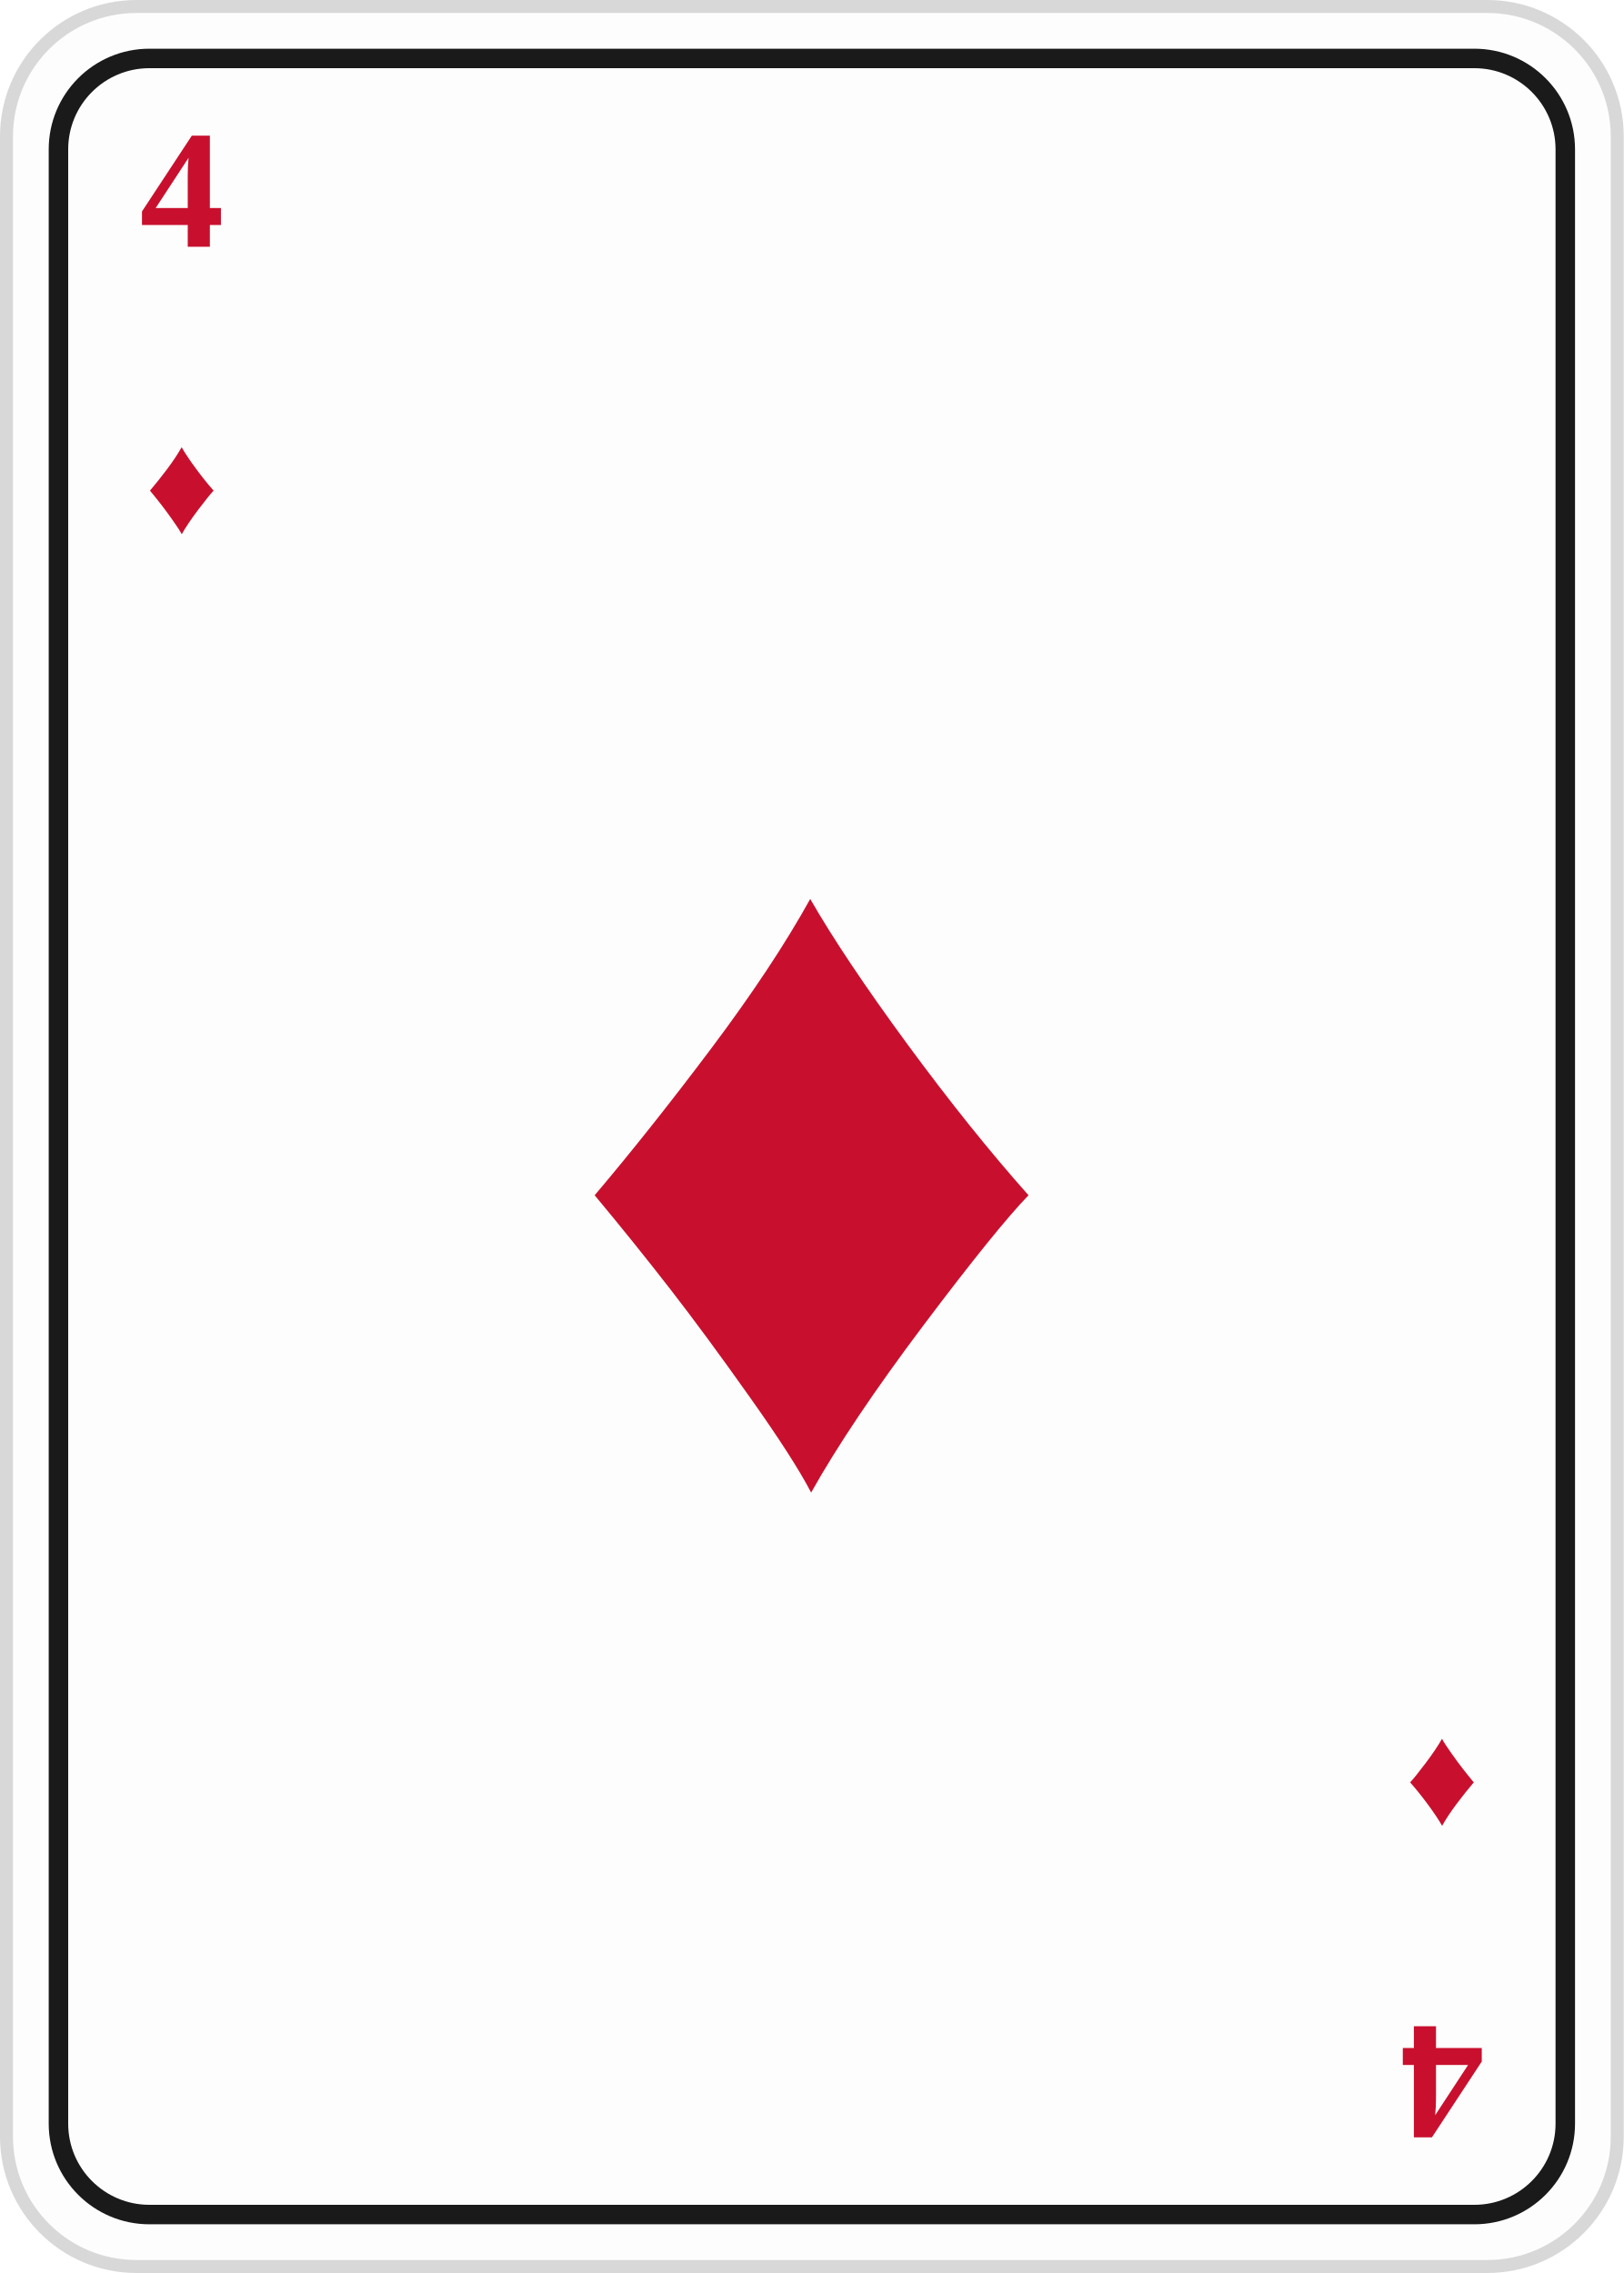
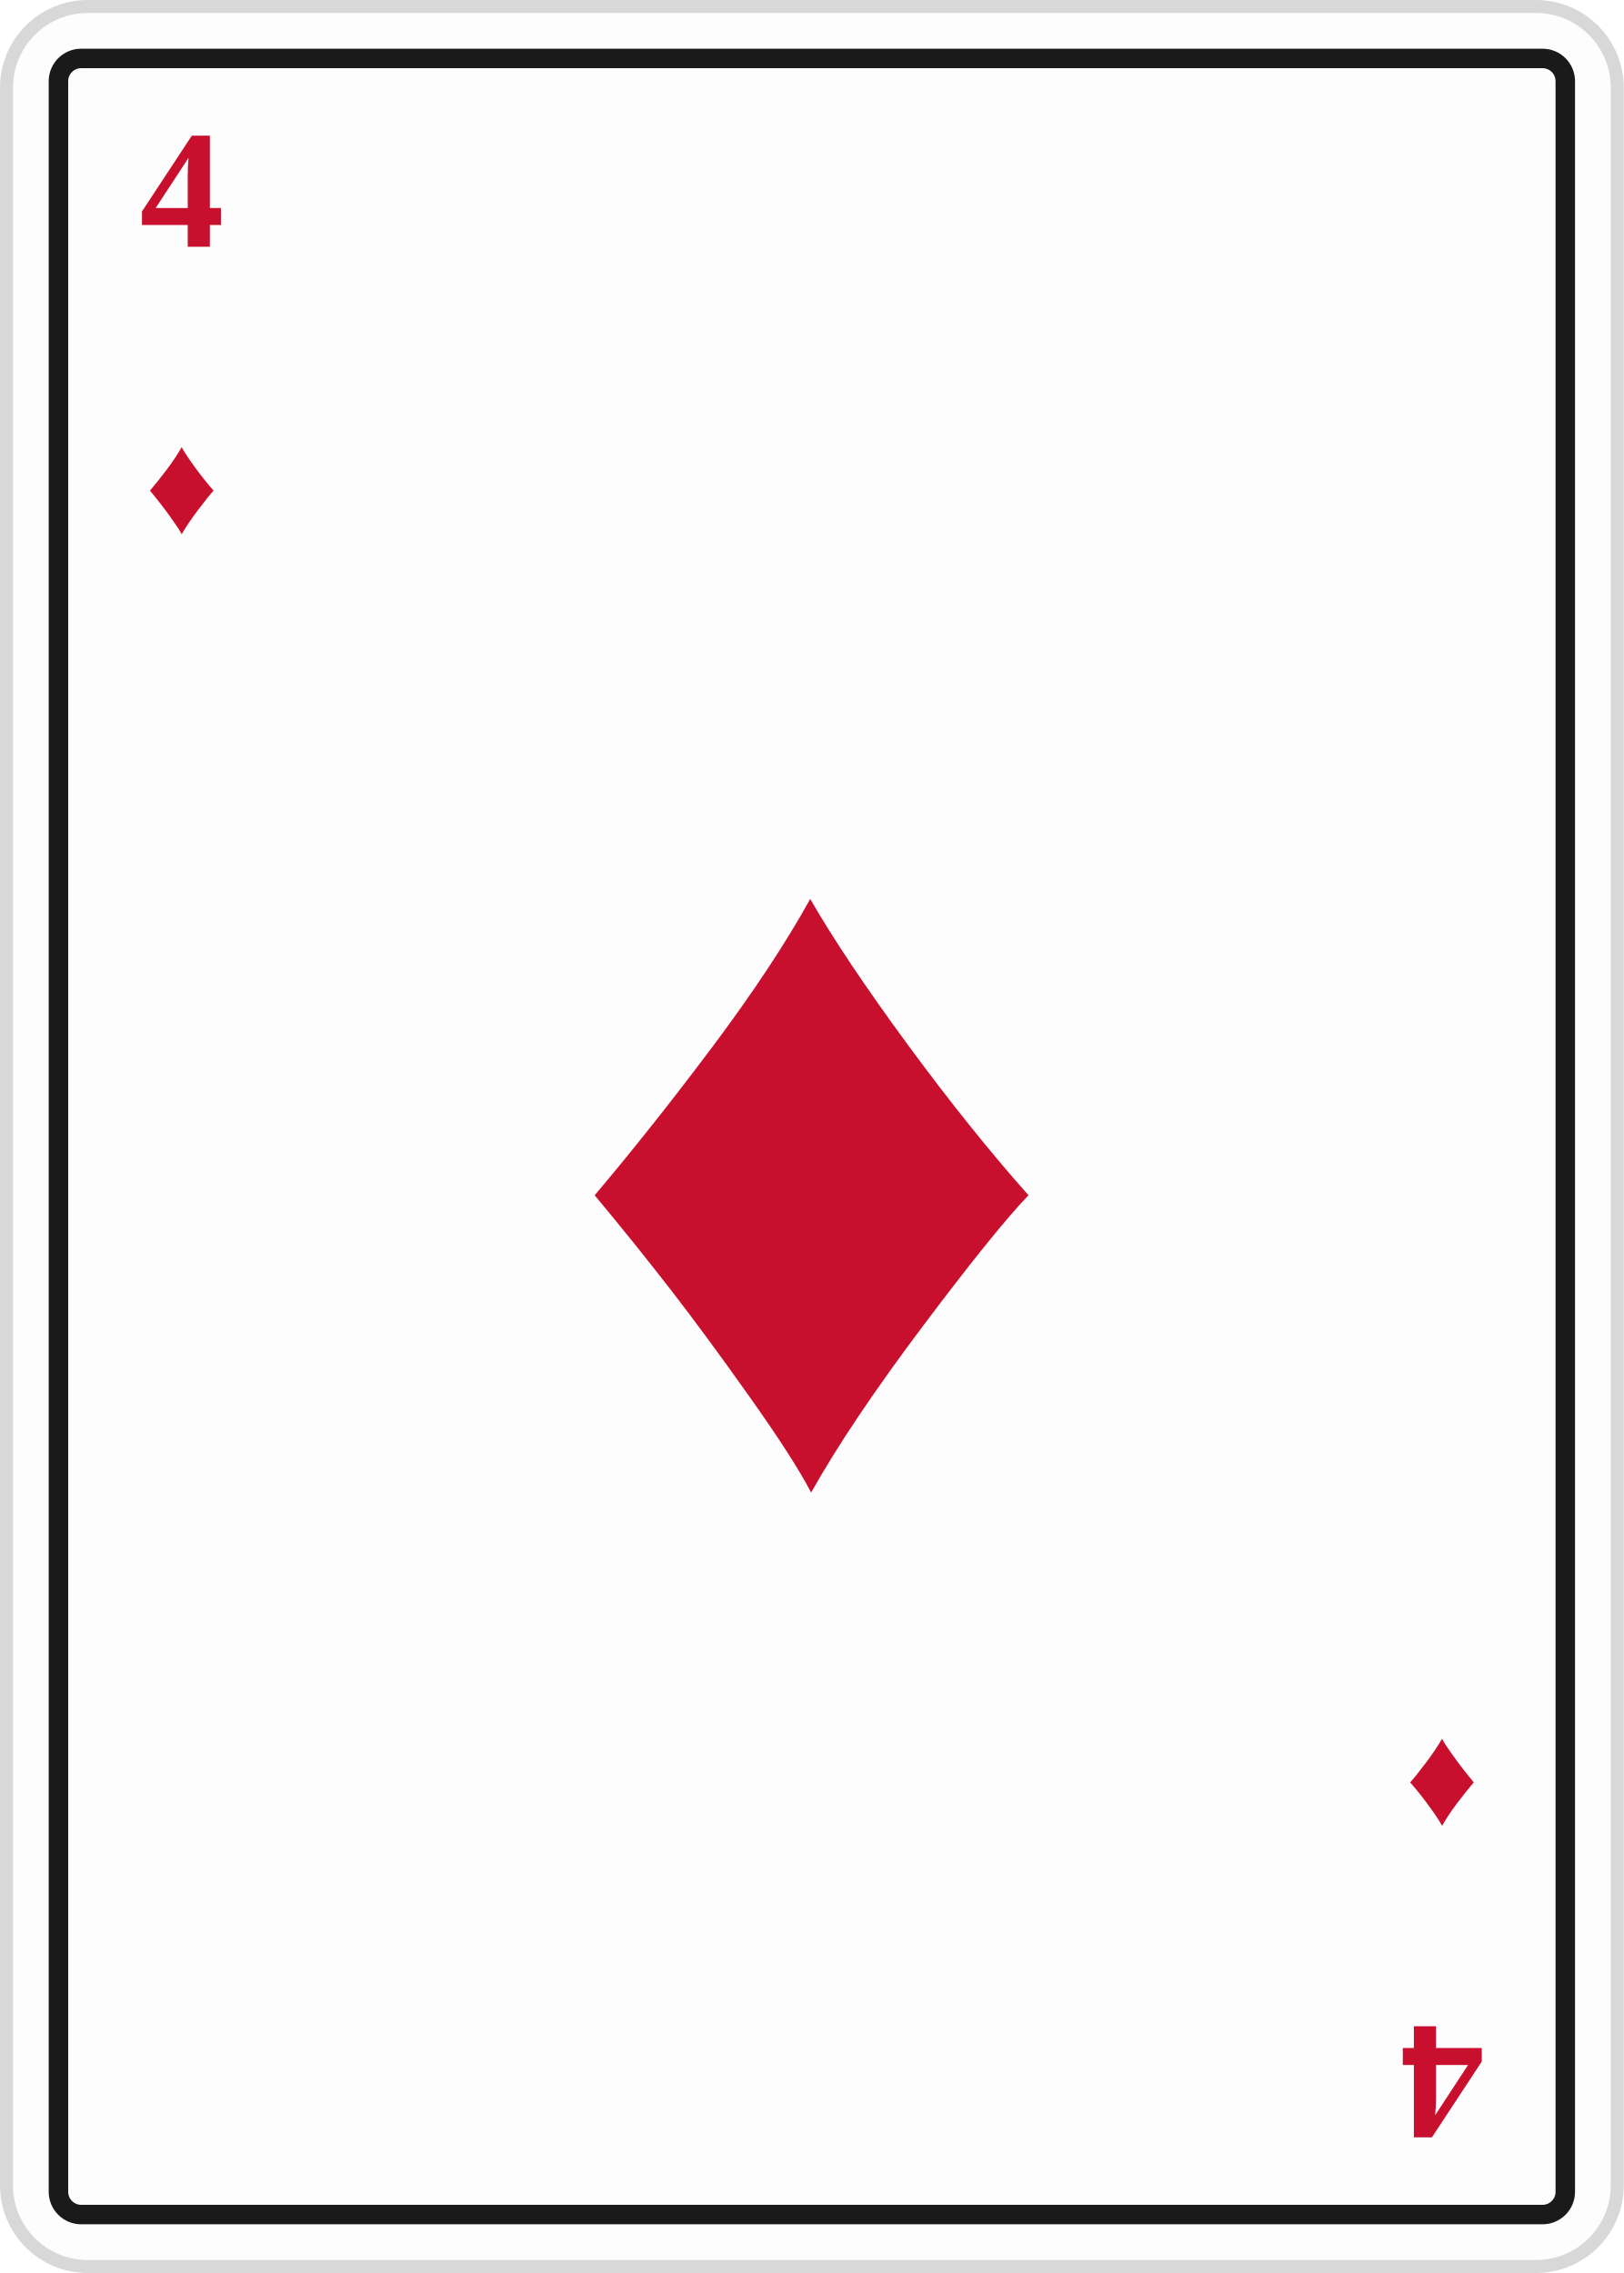
<svg xmlns="http://www.w3.org/2000/svg" viewBox="0 0 250 350">
-   <rect x="1" y="1" width="248" height="348" rx="20" fill="#fdfdfd" stroke="#d8d8d8" stroke-width="2" />
-   <rect x="9" y="9" width="232" height="332" rx="14" fill="none" stroke="#1a1a1a" stroke-width="3" />
+   <rect x="1" y="1" width="248" height="348" rx="12.5" fill="#fdfdfd" stroke="#d8d8d8" stroke-width="2" />
+   <rect x="9" y="9" width="232" height="332" rx="3.5" fill="none" stroke="#1a1a1a" stroke-width="3" />
  <text x="28" y="38" font-size="26" font-weight="bold" fill="#c8102e" font-family="Georgia, 'Times New Roman', serif" text-anchor="middle">4</text>
  <text x="28" y="82" font-size="22" fill="#c8102e" font-family="Georgia, 'Times New Roman', serif" text-anchor="middle">♦</text>
  <g transform="translate(250,350) rotate(180)">
    <text x="28" y="38" font-size="26" font-weight="bold" fill="#c8102e" font-family="Georgia, 'Times New Roman', serif" text-anchor="middle">4</text>
    <text x="28" y="82" font-size="22" fill="#c8102e" font-family="Georgia, 'Times New Roman', serif" text-anchor="middle">♦</text>
  </g>
  <text x="125.0" y="228.0" font-size="150" fill="#c8102e" font-family="Georgia, 'Times New Roman', serif" text-anchor="middle">♦</text>
</svg>
